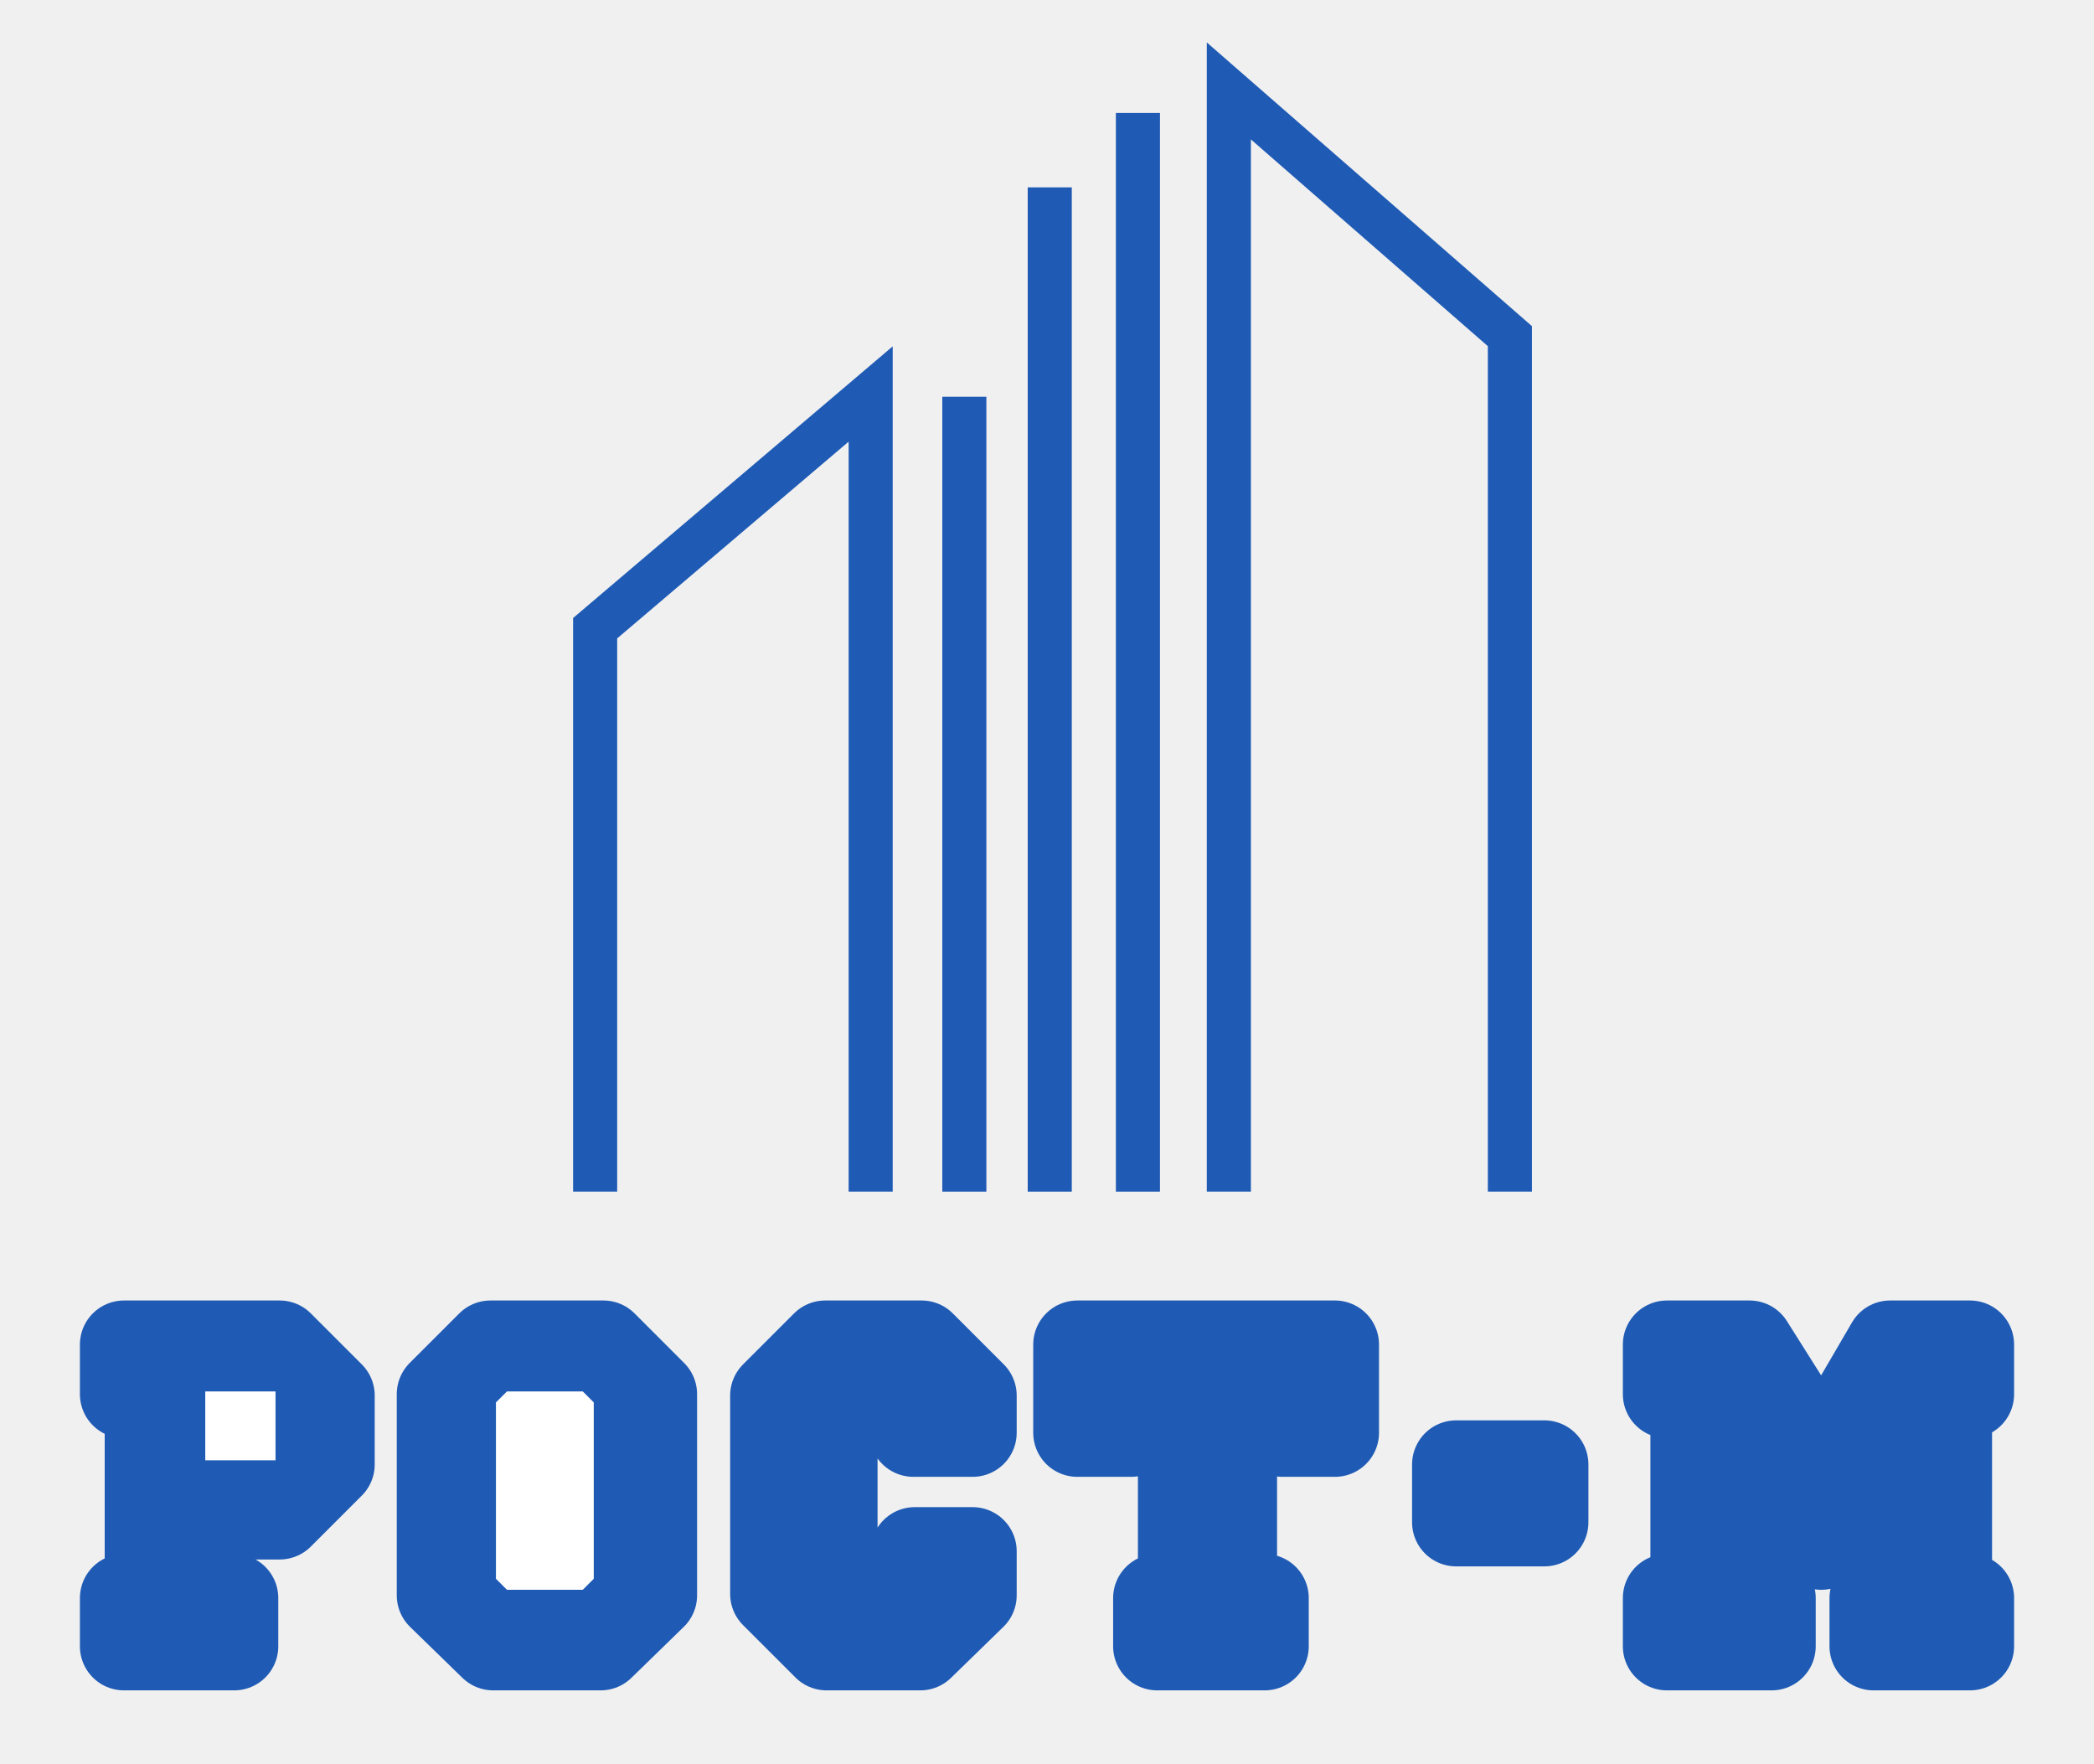
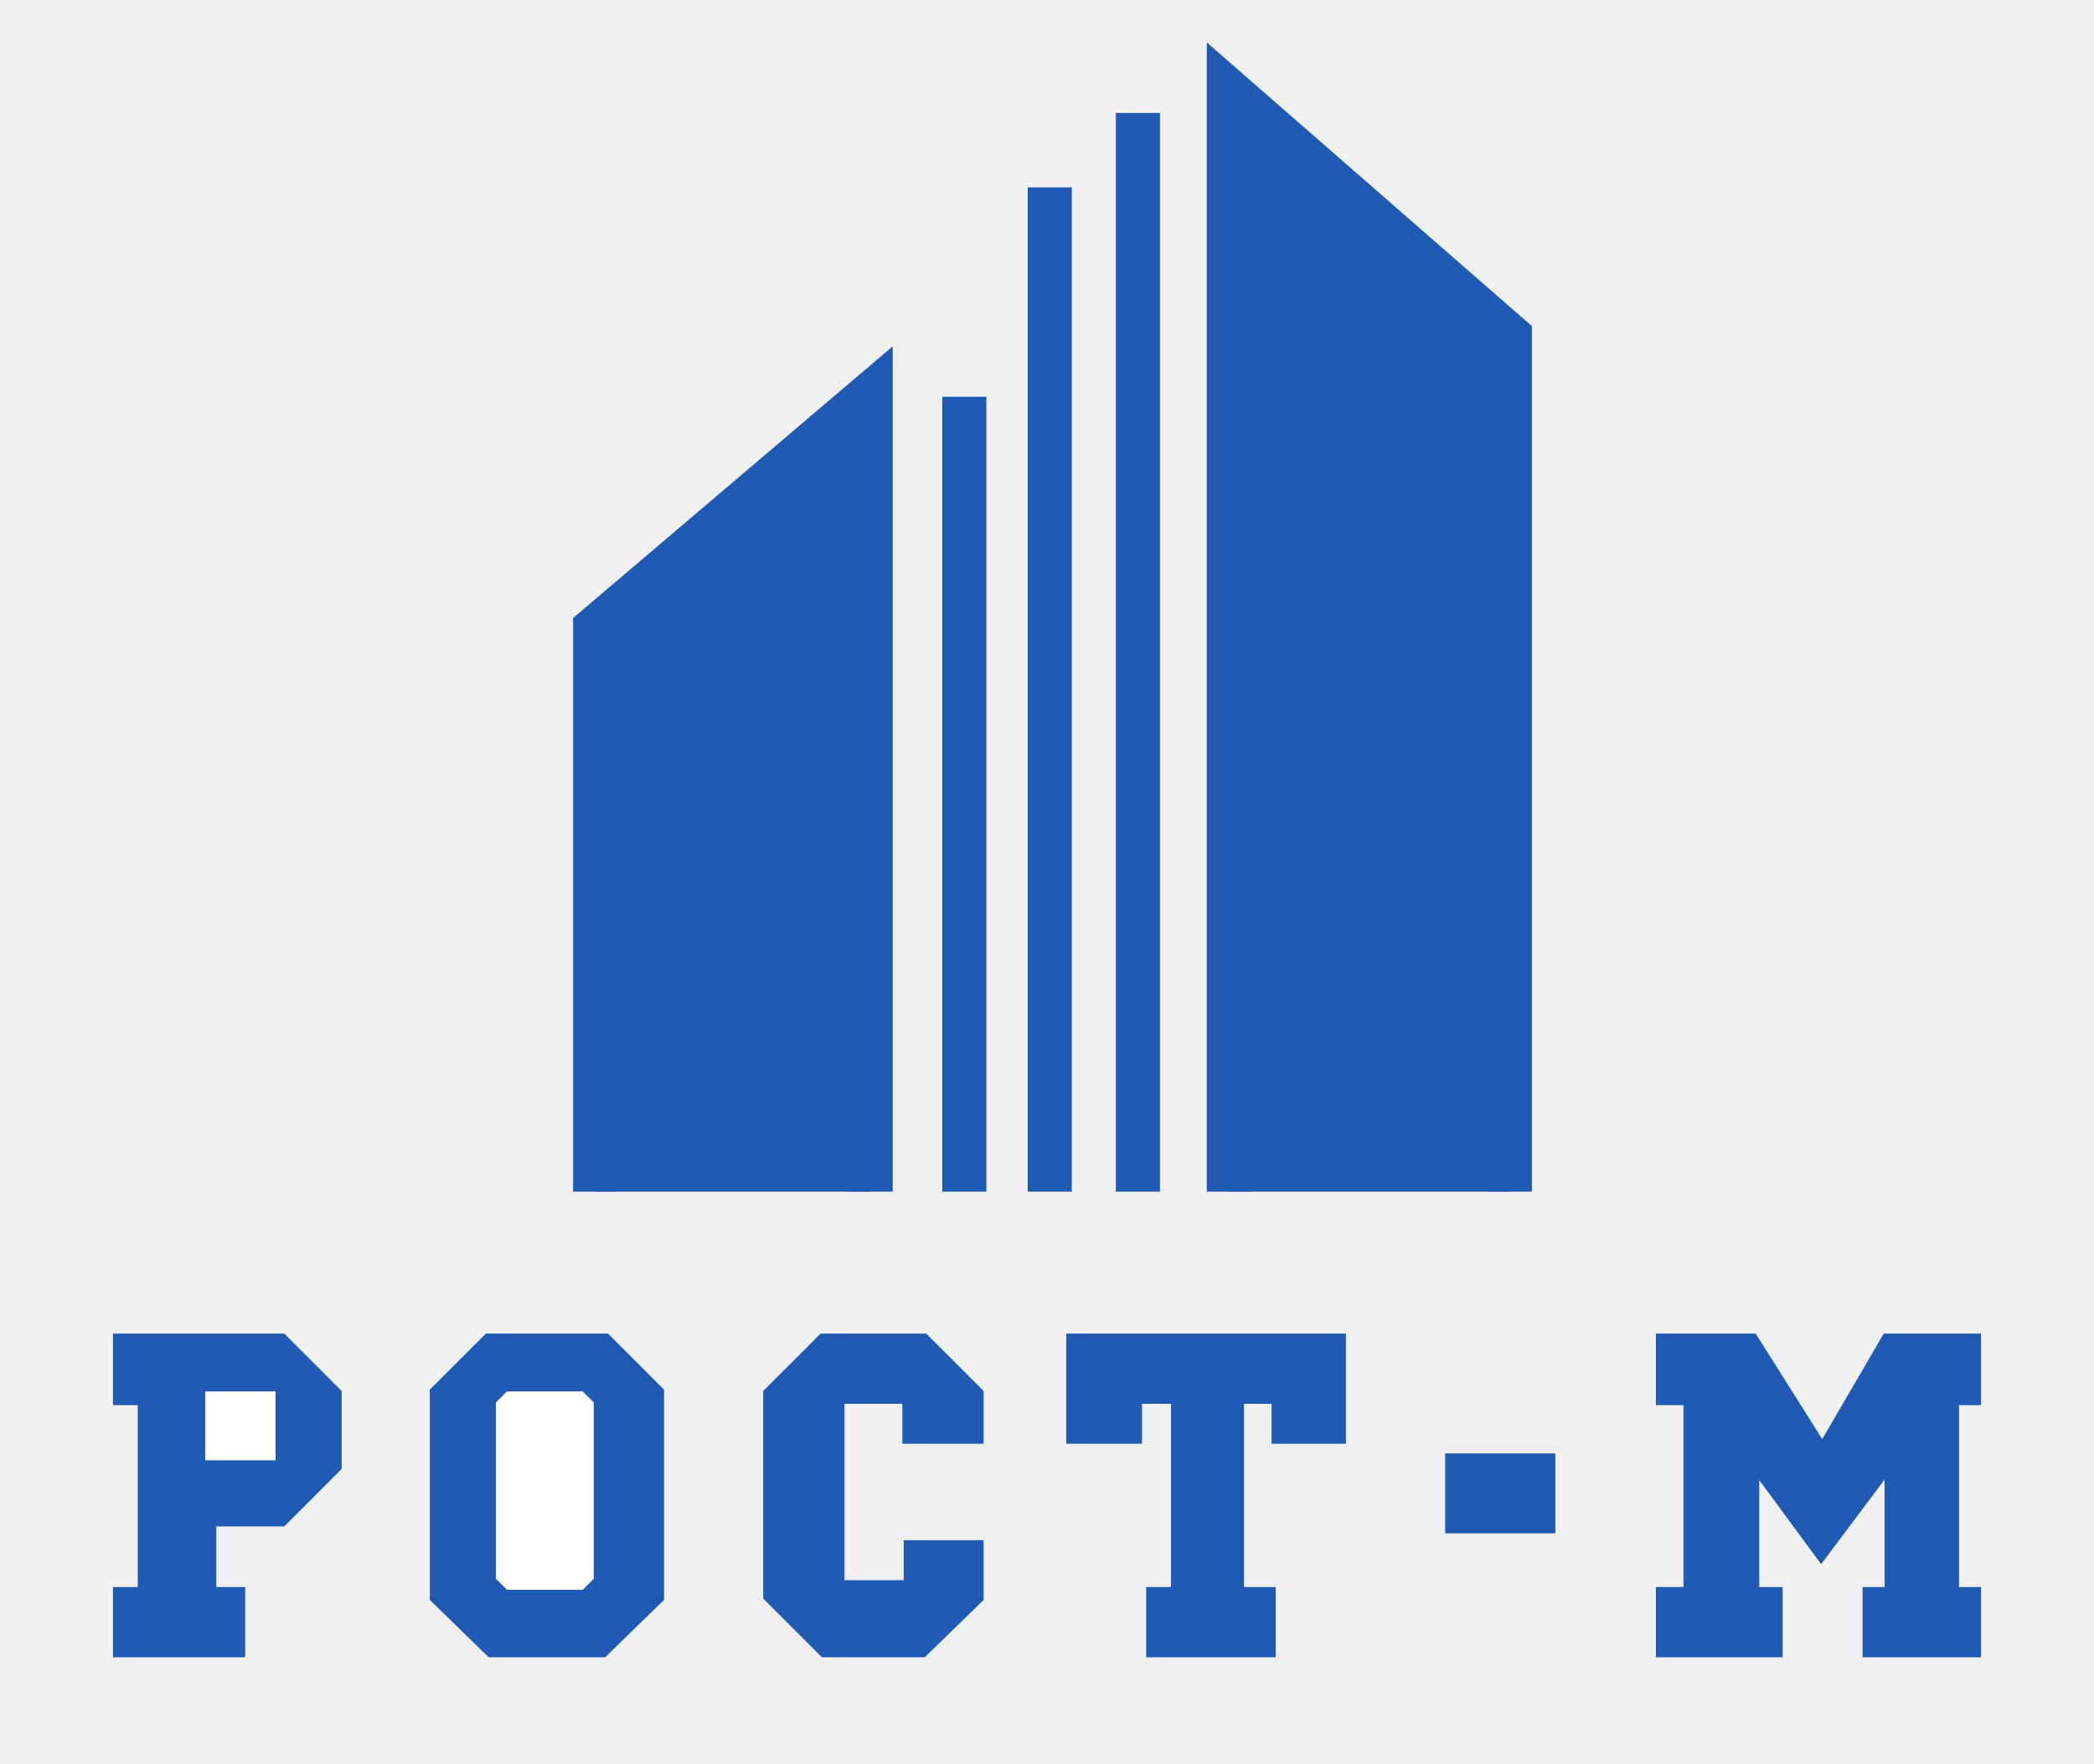
<svg xmlns="http://www.w3.org/2000/svg" viewBox="74 32 152 128" role="img" aria-label="РОСТ-М">
  <g fill="none" stroke="#1F5BB5" stroke-width="3.2" stroke-linejoin="miter" stroke-linecap="butt">
-     <polyline points="117.2,118.5 117.2,77.6 137.2,60.6 137.2,118.5" />
+     <polyline fill="#1F5BB5" points="117.2,118.5 117.2,77.6 137.2,60.6 137.2,118.5" />
    <polyline points="144,118.5 144,60.8" />
    <polyline points="150.2,118.5 150.2,45.6" />
    <polyline points="156.6,118.5 156.6,40.2" />
-     <polyline points="163.2,118.5 163.2,38.6 183.6,56.4 183.6,118.5" />
+     <polyline fill="#1F5BB5" points="163.2,118.5 163.2,38.6 183.6,56.4 183.6,118.5" />
  </g>
  <g>
-     <path fill="#1F5BB5" stroke="#1F5BB5" stroke-width="6.4" stroke-linejoin="round" d="M83 129.6L94.3 129.6L98 133.3L98 138.3L94.3 142L88.9 142L88.9 148L91 148L91 151.5L83 151.5L83 148L84.8 148L84.8 133.2L83 133.2ZM109.6 129.6L117.8 129.6L121.4 133.2L121.4 147.8L117.6 151.5L109.8 151.5L106 147.8L106 133.2ZM133.9 129.6L140.9 129.6L144.6 133.3L144.6 136L140.3 136L140.3 133.1L134.5 133.1L134.5 147.5L140.4 147.5L140.4 144.6L144.6 144.6L144.6 147.8L140.8 151.5L134 151.5L130.2 147.7L130.2 133.3ZM152.2 129.6L170.9 129.6L170.9 136L167.1 136L167.1 133.1L163.5 133.1L163.5 148L165.8 148L165.8 151.5L158 151.5L158 148L159.8 148L159.8 133.1L156.1 133.1L156.1 136L152.2 136ZM179.7 138.3L186.1 138.3L186.1 142.5L179.7 142.5ZM195 129.6L201 129.6L206.3 138L211.2 129.6L217 129.6L217 133.2L215.4 133.2L215.4 148L217 148L217 151.5L210 151.5L210 148L211.6 148L211.6 137L206.2 144.2L200.9 137L200.9 148L202.6 148L202.6 151.5L195 151.5L195 148L197 148L197 133.2L195 133.2Z" />
+     <path fill="#1F5BB5" stroke="#1F5BB5" stroke-width="1.6" stroke-linejoin="miter" d="M83 129.6L94.3 129.6L98 133.3L98 138.3L94.3 142L88.9 142L88.9 148L91 148L91 151.5L83 151.5L83 148L84.8 148L84.8 133.2L83 133.2ZM109.6 129.6L117.8 129.6L121.4 133.2L121.4 147.8L117.6 151.5L109.8 151.5L106 147.8L106 133.2ZM133.9 129.6L140.9 129.6L144.6 133.3L144.6 136L140.3 136L140.3 133.1L134.5 133.1L134.5 147.5L140.4 147.5L140.4 144.6L144.6 144.6L144.6 147.8L140.8 151.5L134 151.5L130.2 147.7L130.2 133.3ZM152.2 129.6L170.9 129.6L170.9 136L167.1 136L167.1 133.1L163.5 133.1L163.5 148L165.8 148L165.8 151.5L158 151.5L158 148L159.8 148L159.8 133.1L156.1 133.1L156.1 136L152.2 136ZM179.7 138.3L186.1 138.3L186.1 142.5L179.7 142.5ZM195 129.6L201 129.6L206.3 138L211.2 129.6L217 129.6L217 133.2L215.4 133.2L215.4 148L217 148L217 151.5L210 151.5L210 148L211.6 148L211.6 137L206.2 144.2L200.9 137L200.9 148L202.6 148L202.6 151.5L195 151.5L195 148L197 148L197 133.2L195 133.2Z" />
    <path fill="#1F5BB5" d="M83 129.6L94.3 129.6L98 133.3L98 138.3L94.3 142L88.9 142L88.9 148L91 148L91 151.5L83 151.5L83 148L84.8 148L84.8 133.2L83 133.2ZM109.6 129.6L117.8 129.6L121.4 133.2L121.4 147.8L117.6 151.5L109.8 151.5L106 147.8L106 133.2ZM133.9 129.6L140.9 129.6L144.6 133.3L144.6 136L140.3 136L140.3 133.1L134.5 133.1L134.5 147.5L140.4 147.5L140.4 144.6L144.6 144.6L144.6 147.8L140.8 151.5L134 151.5L130.2 147.7L130.2 133.3ZM152.2 129.6L170.9 129.6L170.9 136L167.1 136L167.1 133.1L163.5 133.1L163.5 148L165.8 148L165.8 151.5L158 151.5L158 148L159.8 148L159.8 133.1L156.1 133.1L156.1 136L152.2 136ZM179.7 138.3L186.1 138.3L186.1 142.5L179.7 142.5ZM195 129.6L201 129.6L206.3 138L211.2 129.6L217 129.6L217 133.2L215.4 133.2L215.4 148L217 148L217 151.5L210 151.5L210 148L211.6 148L211.6 137L206.2 144.2L200.9 137L200.9 148L202.6 148L202.6 151.5L195 151.5L195 148L197 148L197 133.2L195 133.2Z" />
    <path fill="#fff" d="M88.9 133L94 133L94 138L88.9 138ZM110.8 133L116.3 133L117.1 133.8L117.1 146.6L116.3 147.4L110.8 147.4L110 146.6L110 133.8Z" />
    <path fill="#fff" d="M113.1 136.1L114.9 136.1L114.9 144.2L113.1 144.2Z" />
  </g>
</svg>
